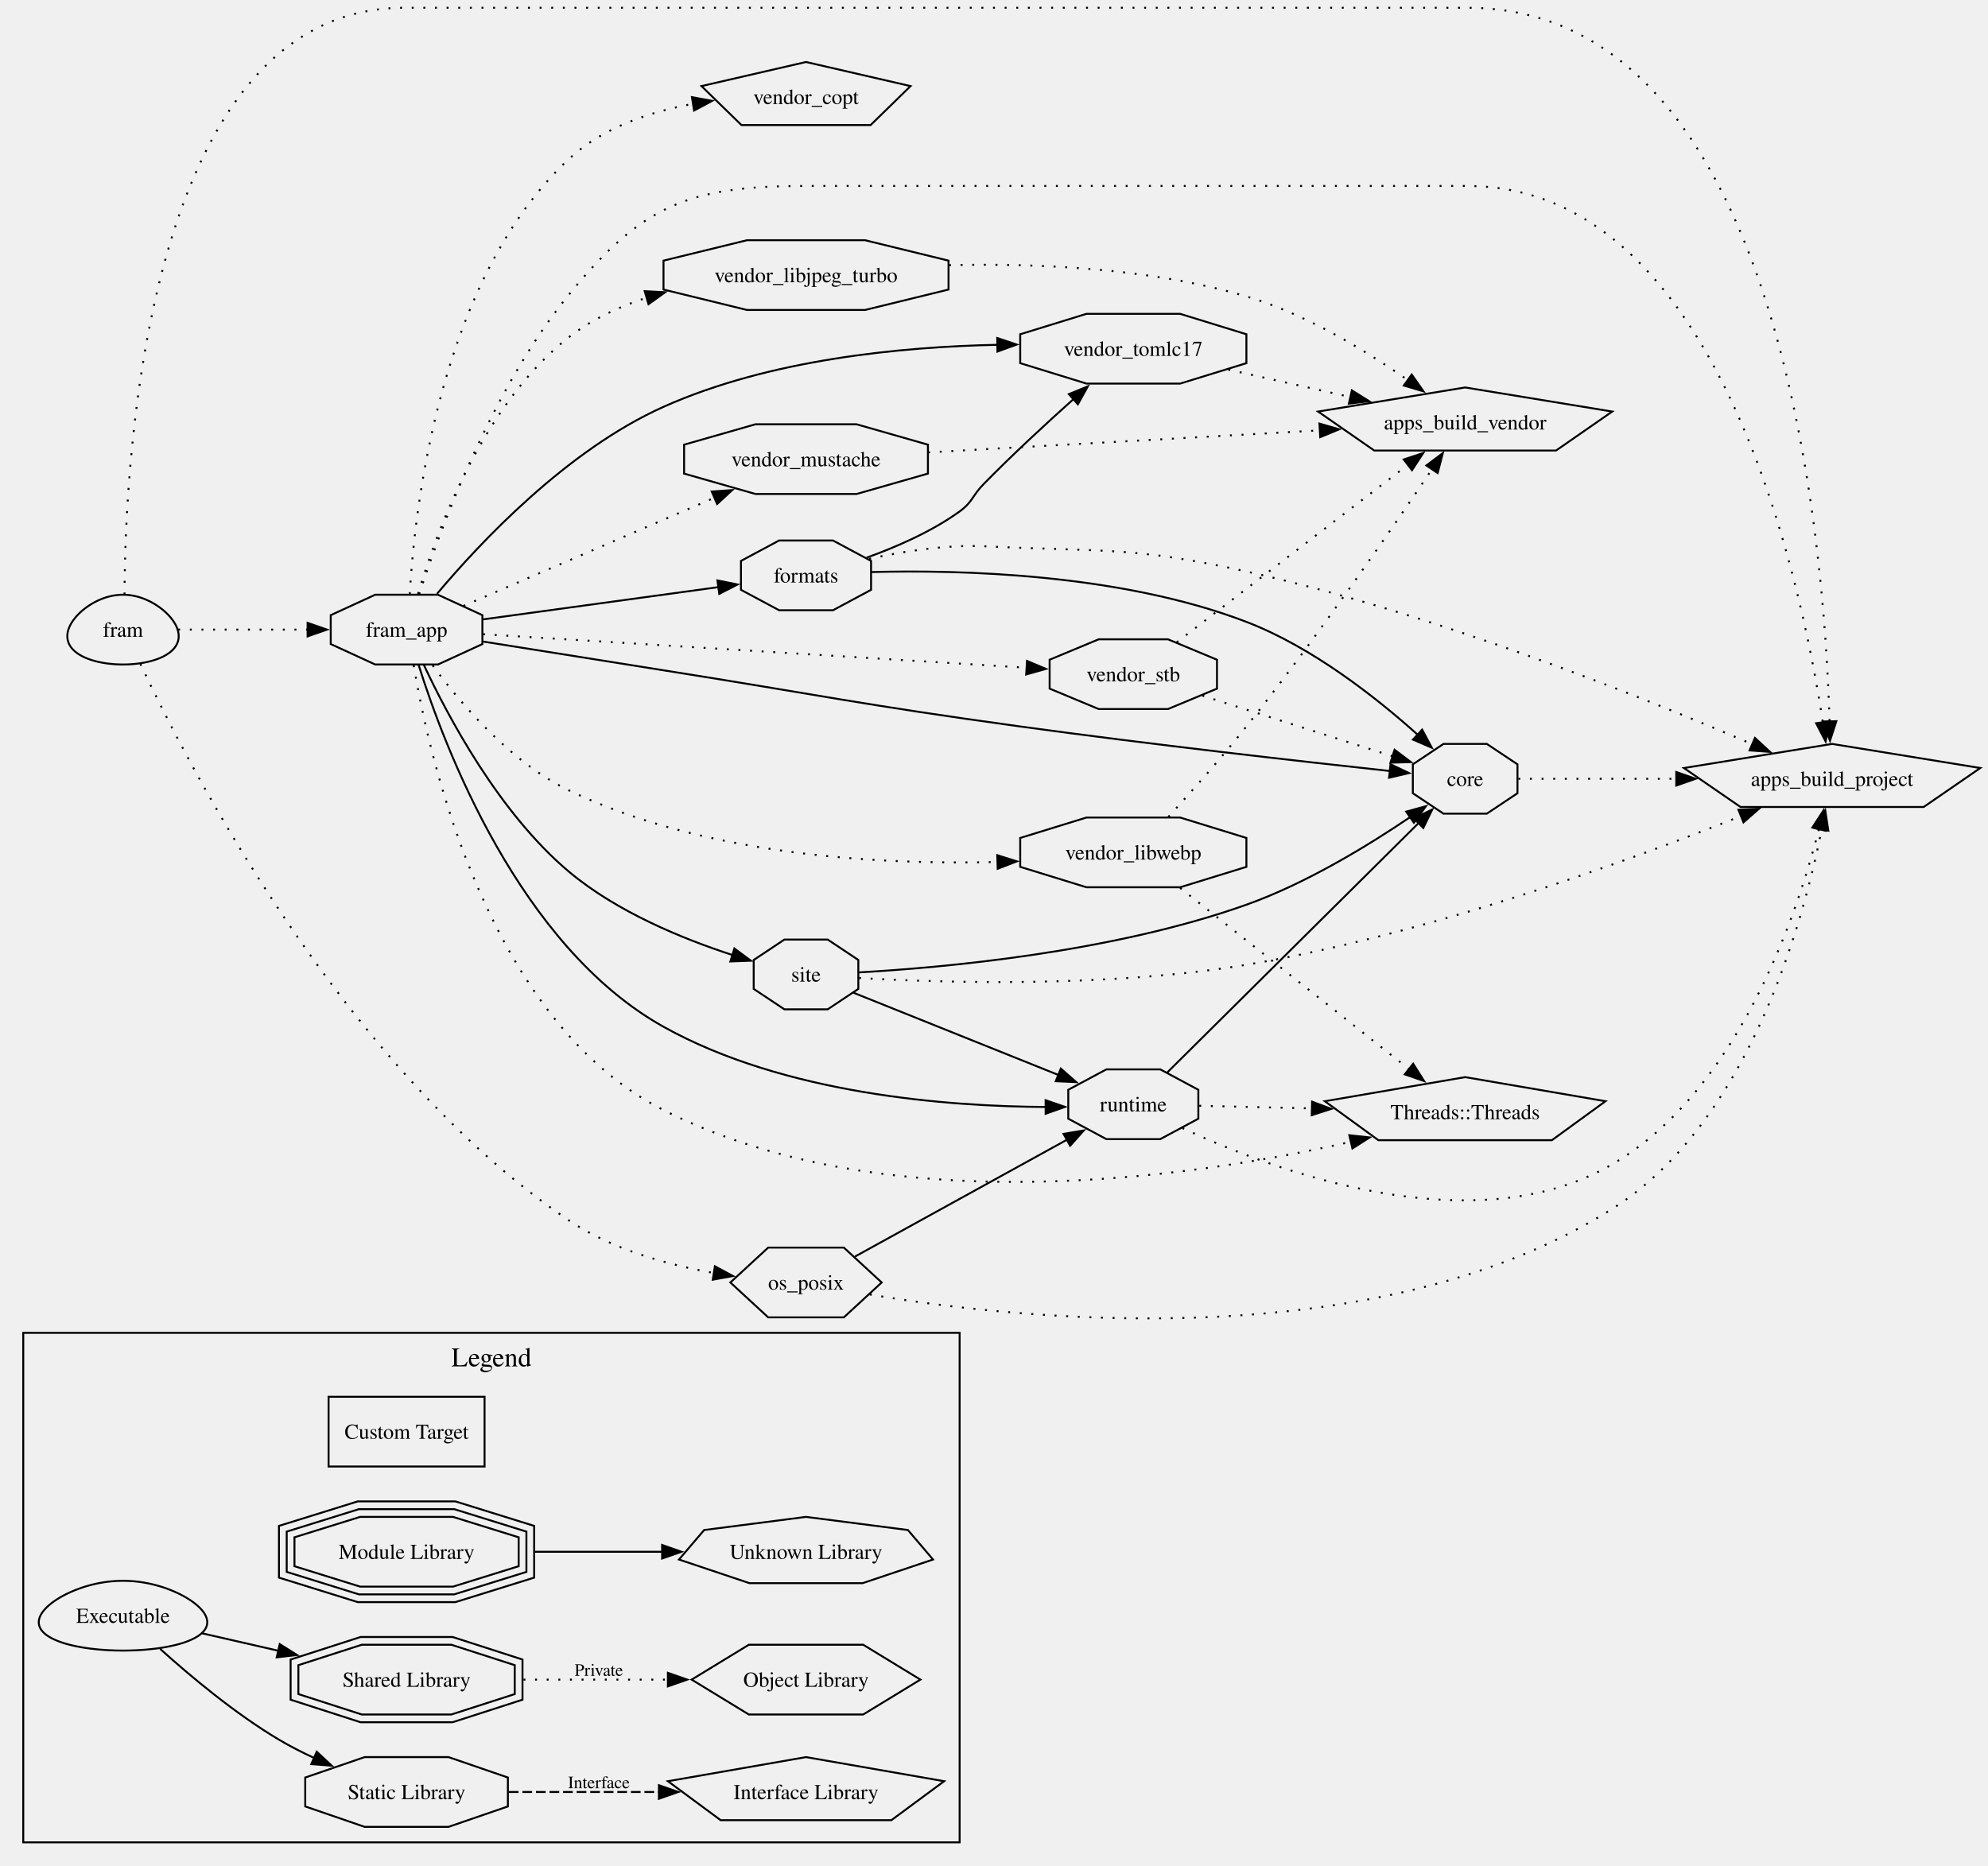
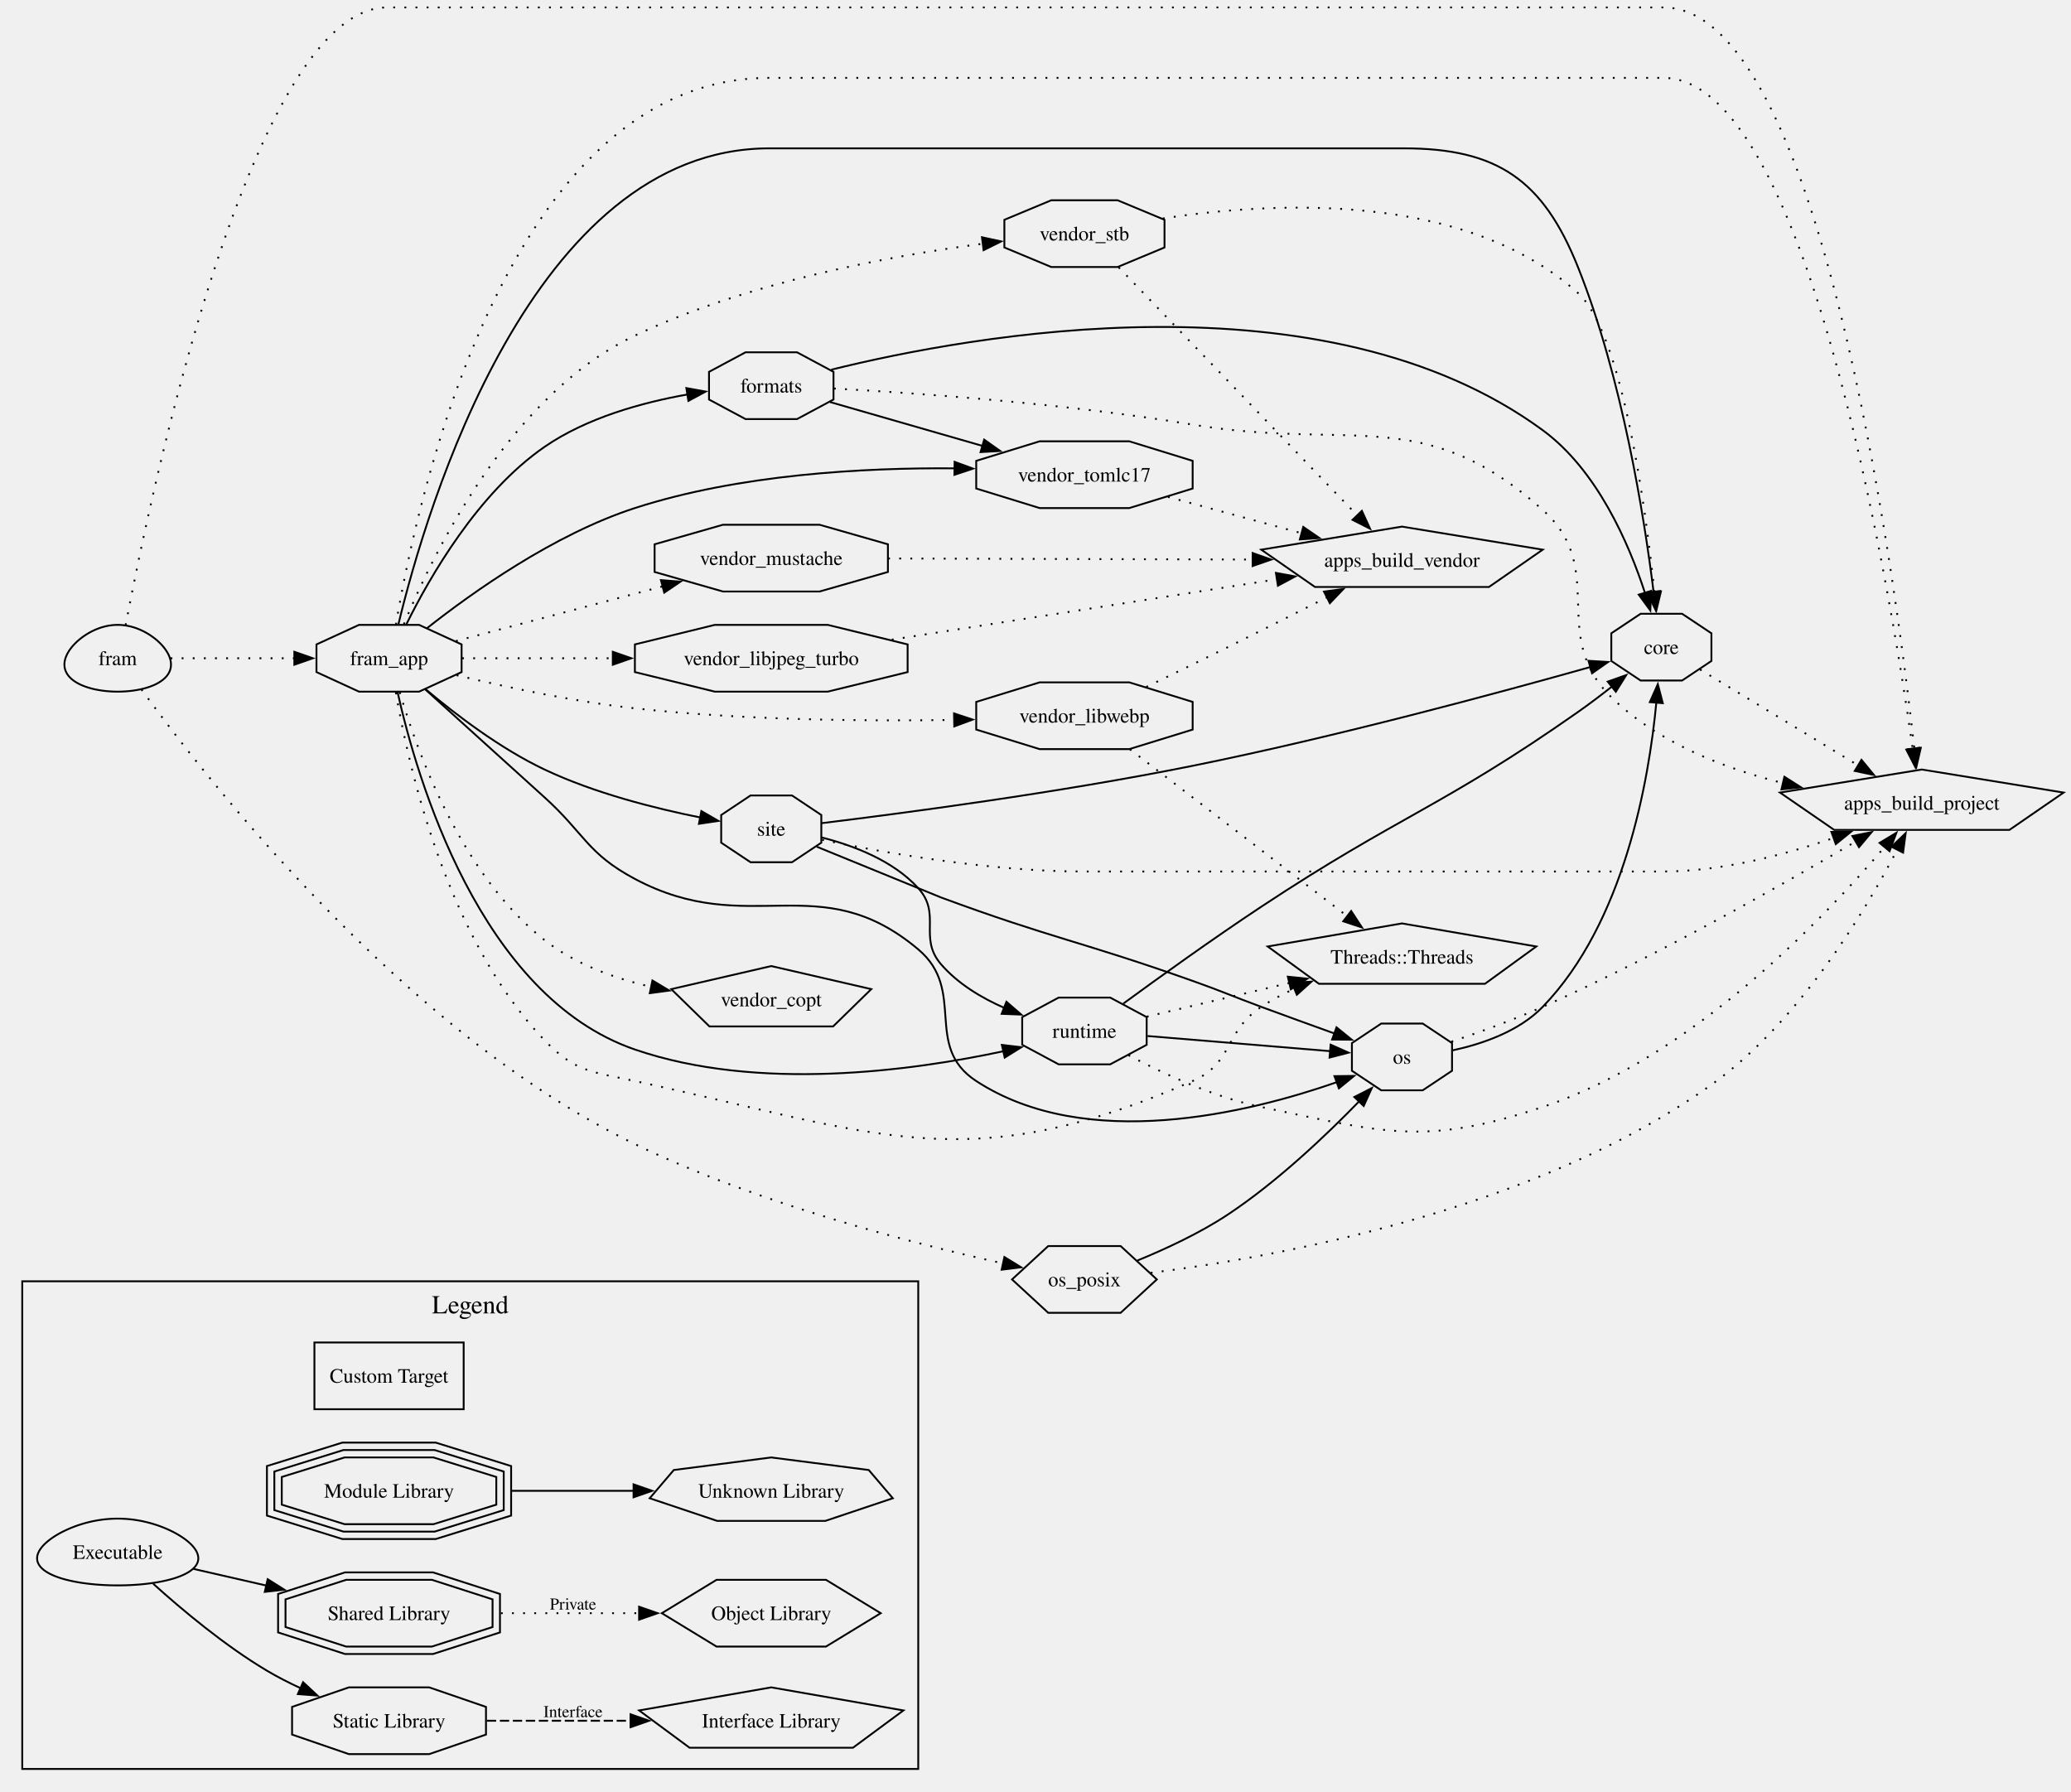
- <svg xmlns="http://www.w3.org/2000/svg" width="1026pt" height="963pt" viewBox="0.00 0.00 1026.00 963.00">
+ <svg xmlns="http://www.w3.org/2000/svg" width="1117pt" height="966pt" viewBox="0.00 0.00 1117.00 966.00">
  <style>
.graph &gt; polygon {
  fill: transparent;
}

@media (prefers-color-scheme: dark) {
  text {
    fill: white;
  }

  .cluster polygon,
  .edge path,
  .edge polyline,
  .node ellipse,
  .node path,
  .node polygon {
    stroke: white;
  }

  .edge polygon {
    fill: white;
    stroke: white;
  }
}
</style>
-   <g id="graph0" class="graph" transform="scale(1 1) rotate(0) translate(4 959)">
+   <g id="graph0" class="graph" transform="scale(1 1) rotate(0) translate(4 962)">
    <g id="clust1" class="cluster">
      <polygon fill="none" stroke="black" points="8,-8 8,-271 491.26,-271 491.26,-8 8,-8" />
      <text xml:space="preserve" text-anchor="middle" x="249.63" y="-253.7" font-family="Times,serif" font-size="14.00">Legend</text>
    </g>
    <g id="node1" class="node">
      <polygon fill="none" stroke="black" points="63.51,-107.05 66.17,-107.15 68.81,-107.3 71.41,-107.49 73.95,-107.74 76.45,-108.03 78.87,-108.36 81.21,-108.75 83.47,-109.18 85.63,-109.65 87.68,-110.16 89.63,-110.71 91.46,-111.31 93.17,-111.94 94.74,-112.61 96.19,-113.31 97.5,-114.04 98.67,-114.8 99.7,-115.59 100.59,-116.41 101.34,-117.25 101.95,-118.11 102.41,-118.99 102.73,-119.89 102.92,-120.8 102.97,-121.72 102.88,-122.65 102.67,-123.59 102.34,-124.53 101.89,-125.47 101.32,-126.41 100.64,-127.35 99.86,-128.28 98.98,-129.2 98.01,-130.11 96.95,-131.01 95.82,-131.89 94.6,-132.75 93.32,-133.59 91.98,-134.41 90.58,-135.2 89.13,-135.96 87.63,-136.69 86.09,-137.39 84.51,-138.06 82.9,-138.69 81.26,-139.29 79.59,-139.84 77.9,-140.35 76.2,-140.82 74.47,-141.25 72.74,-141.64 70.99,-141.97 69.23,-142.26 67.47,-142.51 65.7,-142.7 63.93,-142.85 62.15,-142.95 60.37,-143 58.59,-143 56.82,-142.95 55.04,-142.85 53.26,-142.7 51.5,-142.51 49.73,-142.26 47.98,-141.97 46.23,-141.64 44.49,-141.25 42.77,-140.82 41.06,-140.35 39.38,-139.84 37.71,-139.29 36.07,-138.69 34.46,-138.06 32.88,-137.39 31.34,-136.69 29.84,-135.96 28.38,-135.2 26.98,-134.41 25.64,-133.59 24.36,-132.75 23.15,-131.89 22.01,-131.01 20.96,-130.11 19.98,-129.2 19.11,-128.28 18.33,-127.35 17.65,-126.41 17.08,-125.47 16.63,-124.53 16.29,-123.59 16.08,-122.65 16,-121.72 16.05,-120.8 16.23,-119.89 16.56,-118.99 17.02,-118.11 17.63,-117.25 18.37,-116.41 19.26,-115.59 20.29,-114.8 21.47,-114.04 22.78,-113.31 24.22,-112.61 25.8,-111.94 27.51,-111.31 29.34,-110.71 31.28,-110.16 33.34,-109.65 35.5,-109.18 37.76,-108.75 40.1,-108.36 42.52,-108.03 45.01,-107.74 47.56,-107.49 50.16,-107.3 52.8,-107.15 55.46,-107.05 58.14,-107 60.83,-107 63.51,-107.05" />
      <text xml:space="preserve" text-anchor="middle" x="59.48" y="-121.3" font-family="Times,serif" font-size="11.00">Executable</text>
    </g>
    <g id="node2" class="node">
      <polygon fill="none" stroke="black" points="258.12,-26.54 258.12,-41.46 227.49,-52 184.17,-52 153.53,-41.46 153.53,-26.54 184.17,-16 227.49,-16 258.12,-26.54" />
      <text xml:space="preserve" text-anchor="middle" x="205.83" y="-30.3" font-family="Times,serif" font-size="11.00">Static Library</text>
    </g>
    <g id="edge1" class="edge">
      <path fill="none" stroke="black" d="M78.64,-107.87C94.07,-93.95 117.27,-74.49 139.97,-61 145.68,-57.61 151.89,-54.44 158.14,-51.55" />
      <polygon fill="black" stroke="black" points="159.46,-54.79 167.21,-47.57 156.65,-48.38 159.46,-54.79" />
    </g>
    <g id="node3" class="node">
      <polygon fill="none" stroke="black" points="261.66,-84.54 261.66,-99.46 228.95,-110 182.7,-110 149.99,-99.46 149.99,-84.54 182.7,-74 228.95,-74 261.66,-84.54" />
      <polygon fill="none" stroke="black" points="265.66,-81.63 265.66,-102.37 229.58,-114 182.07,-114 145.99,-102.37 145.99,-81.63 182.07,-70 229.58,-70 265.66,-81.63" />
      <text xml:space="preserve" text-anchor="middle" x="205.83" y="-88.3" font-family="Times,serif" font-size="11.00">Shared Library</text>
    </g>
    <g id="edge2" class="edge">
      <path fill="none" stroke="black" d="M100.31,-115.9C112.5,-113.11 126.24,-109.97 139.66,-106.9" />
      <polygon fill="black" stroke="black" points="140.37,-110.33 149.34,-104.69 138.81,-103.5 140.37,-110.33" />
    </g>
    <g id="node4" class="node">
      <polygon fill="none" stroke="black" points="263.68,-150.54 263.68,-165.46 229.79,-176 181.86,-176 147.97,-165.46 147.97,-150.54 181.86,-140 229.79,-140 263.68,-150.54" />
      <polygon fill="none" stroke="black" points="267.68,-147.6 267.68,-168.4 230.4,-180 181.25,-180 143.97,-168.4 143.97,-147.6 181.25,-136 230.4,-136 267.68,-147.6" />
      <polygon fill="none" stroke="black" points="271.68,-144.65 271.68,-171.35 231.01,-184 180.64,-184 139.97,-171.35 139.97,-144.65 180.64,-132 231.01,-132 271.68,-144.65" />
      <text xml:space="preserve" text-anchor="middle" x="205.83" y="-154.3" font-family="Times,serif" font-size="11.00">Module Library</text>
    </g>
    <g id="node8" class="node">
      <polygon fill="none" stroke="black" points="246.08,-238 165.58,-238 165.58,-202 246.08,-202 246.08,-238" />
      <text xml:space="preserve" text-anchor="middle" x="205.83" y="-216.3" font-family="Times,serif" font-size="11.00">Custom Target</text>
    </g>
    <g id="node5" class="node">
      <polygon fill="none" stroke="black" points="483.26,-39.56 411.98,-52 340.71,-39.56 367.93,-19.44 456.03,-19.44 483.26,-39.56" />
      <text xml:space="preserve" text-anchor="middle" x="411.98" y="-30.3" font-family="Times,serif" font-size="11.00">Interface Library</text>
    </g>
    <g id="edge4" class="edge">
      <path fill="none" stroke="black" stroke-dasharray="5,2" d="M258.61,-34C282.17,-34 310.5,-34 336.31,-34" />
      <polygon fill="black" stroke="black" points="336.07,-37.5 346.07,-34 336.07,-30.5 336.07,-37.5" />
      <text xml:space="preserve" text-anchor="middle" x="305.06" y="-35.95" font-family="Times,serif" font-size="9.00">Interface</text>
    </g>
    <g id="node6" class="node">
      <polygon fill="none" stroke="black" points="471.01,-92 441.49,-110 382.47,-110 352.96,-92 382.47,-74 441.49,-74 471.01,-92" />
      <text xml:space="preserve" text-anchor="middle" x="411.98" y="-88.3" font-family="Times,serif" font-size="11.00">Object Library</text>
    </g>
    <g id="edge5" class="edge">
      <path fill="none" stroke="black" stroke-dasharray="1,5" d="M266.15,-92C289.53,-92 316.55,-92 340.88,-92" />
      <polygon fill="black" stroke="black" points="340.7,-95.5 350.7,-92 340.7,-88.5 340.7,-95.5" />
      <text xml:space="preserve" text-anchor="middle" x="305.06" y="-93.95" font-family="Times,serif" font-size="9.00">Private</text>
    </g>
    <g id="node7" class="node">
      <polygon fill="none" stroke="black" points="477.54,-153.99 464.56,-169.22 411.98,-176 359.41,-169.22 346.42,-153.99 382.81,-141.78 441.16,-141.78 477.54,-153.99" />
      <text xml:space="preserve" text-anchor="middle" x="411.98" y="-154.3" font-family="Times,serif" font-size="11.00">Unknown Library</text>
    </g>
    <g id="edge6" class="edge">
      <path fill="none" stroke="black" d="M271.98,-158C292.95,-158 316.33,-158 337.83,-158" />
      <polygon fill="black" stroke="black" points="337.71,-161.5 347.71,-158 337.71,-154.5 337.71,-161.5" />
    </g>
    <g id="node9" class="node">
-       <polygon fill="none" stroke="black" points="1018.01,-562.56 941.53,-575 865.06,-562.56 894.27,-542.44 988.8,-542.44 1018.01,-562.56" />
-       <text xml:space="preserve" text-anchor="middle" x="941.53" y="-553.3" font-family="Times,serif" font-size="11.00">apps_build_project</text>
+       <polygon fill="none" stroke="black" points="1109.01,-534.56 1032.53,-547 956.06,-534.56 985.27,-514.44 1079.8,-514.44 1109.01,-534.56" />
+       <text xml:space="preserve" text-anchor="middle" x="1032.53" y="-525.3" font-family="Times,serif" font-size="11.00">apps_build_project</text>
    </g>
    <g id="node10" class="node">
-       <polygon fill="none" stroke="black" points="828.06,-746.56 752.16,-759 676.26,-746.56 705.25,-726.44 799.07,-726.44 828.06,-746.56" />
-       <text xml:space="preserve" text-anchor="middle" x="752.16" y="-737.3" font-family="Times,serif" font-size="11.00">apps_build_vendor</text>
+       <polygon fill="none" stroke="black" points="828.06,-665.56 752.16,-678 676.26,-665.56 705.25,-645.44 799.07,-645.44 828.06,-665.56" />
+       <text xml:space="preserve" text-anchor="middle" x="752.16" y="-656.3" font-family="Times,serif" font-size="11.00">apps_build_vendor</text>
    </g>
    <g id="node11" class="node">
-       <polygon fill="none" stroke="black" points="779.16,-549.54 779.16,-564.46 763.34,-575 740.97,-575 725.16,-564.46 725.16,-549.54 740.97,-539 763.34,-539 779.16,-549.54" />
-       <text xml:space="preserve" text-anchor="middle" x="752.16" y="-553.3" font-family="Times,serif" font-size="11.00">core</text>
+       <polygon fill="none" stroke="black" points="919.06,-605.54 919.06,-620.46 903.24,-631 880.87,-631 865.06,-620.46 865.06,-605.54 880.87,-595 903.24,-595 919.06,-605.54" />
+       <text xml:space="preserve" text-anchor="middle" x="892.06" y="-609.3" font-family="Times,serif" font-size="11.00">core</text>
    </g>
    <g id="edge8" class="edge">
-       <path fill="none" stroke="black" stroke-dasharray="1,5" d="M779.61,-557C800.89,-557 831.96,-557 861.14,-557" />
-       <polygon fill="black" stroke="black" points="861.12,-560.5 871.12,-557 861.12,-553.5 861.12,-560.5" />
+       <path fill="none" stroke="black" stroke-dasharray="1,5" d="M912.9,-600.96C935.18,-587.45 971.7,-565.29 998.35,-549.13" />
+       <polygon fill="black" stroke="black" points="999.99,-552.23 1006.73,-544.05 996.36,-546.24 999.99,-552.23" />
    </g>
    <g id="node12" class="node">
-       <polygon fill="none" stroke="black" points="445.55,-654.54 445.55,-669.46 425.89,-680 398.08,-680 378.41,-669.46 378.41,-654.54 398.08,-644 425.89,-644 445.55,-654.54" />
-       <text xml:space="preserve" text-anchor="middle" x="411.98" y="-658.3" font-family="Times,serif" font-size="11.00">formats</text>
+       <polygon fill="none" stroke="black" points="445.55,-746.54 445.55,-761.46 425.89,-772 398.08,-772 378.41,-761.46 378.41,-746.54 398.08,-736 425.89,-736 445.55,-746.54" />
+       <text xml:space="preserve" text-anchor="middle" x="411.98" y="-750.3" font-family="Times,serif" font-size="11.00">formats</text>
    </g>
    <g id="edge9" class="edge">
-       <path fill="none" stroke="black" stroke-dasharray="1,5" d="M444.57,-670.52C462.12,-674.41 484.42,-677.97 504.53,-677 564.62,-674.11 580.53,-677.05 639.26,-664 735.72,-642.56 843.72,-599.19 900.56,-574.77" />
-       <polygon fill="black" stroke="black" points="901.72,-578.08 909.5,-570.89 898.94,-571.65 901.72,-578.08" />
+       <path fill="none" stroke="black" stroke-dasharray="1,5" d="M445.78,-752.47C489.97,-750.05 570.97,-744.43 639.26,-733 724.44,-718.75 763.66,-744.55 828.06,-687 863.7,-655.14 830.89,-619.44 865.06,-586 889.95,-561.63 925.71,-547.66 957.71,-539.66" />
+       <polygon fill="black" stroke="black" points="958.42,-543.09 967.37,-537.41 956.84,-536.27 958.42,-543.09" />
    </g>
    <g id="edge10" class="edge">
-       <path fill="none" stroke="black" d="M445.68,-663.71C490.79,-664.92 573.97,-663.03 639.26,-638 673.35,-624.93 706.47,-598.76 727.72,-579.69" />
-       <polygon fill="black" stroke="black" points="729.96,-582.38 734.95,-573.03 725.22,-577.23 729.96,-582.38" />
+       <path fill="none" stroke="black" d="M444.34,-762.62C519.07,-781.14 710.18,-816.43 828.06,-730 857.36,-708.52 874.45,-669.18 883.27,-642.09" />
+       <polygon fill="black" stroke="black" points="886.54,-643.35 886.11,-632.77 879.85,-641.31 886.54,-643.35" />
    </g>
    <g id="node13" class="node">
-       <polygon fill="none" stroke="black" points="639.26,-771.54 639.26,-786.46 605.07,-797 556.72,-797 522.53,-786.46 522.53,-771.54 556.72,-761 605.07,-761 639.26,-771.54" />
-       <text xml:space="preserve" text-anchor="middle" x="580.89" y="-775.3" font-family="Times,serif" font-size="11.00">vendor_tomlc17</text>
+       <polygon fill="none" stroke="black" points="639.26,-698.54 639.26,-713.46 605.07,-724 556.72,-724 522.53,-713.46 522.53,-698.54 556.72,-688 605.07,-688 639.26,-698.54" />
+       <text xml:space="preserve" text-anchor="middle" x="580.89" y="-702.3" font-family="Times,serif" font-size="11.00">vendor_tomlc17</text>
    </g>
    <g id="edge12" class="edge">
-       <path fill="none" stroke="black" d="M443.25,-671.14C458.51,-676.62 476.79,-684.56 491.26,-695 497.97,-699.84 497.74,-703.08 503.53,-709 518.32,-724.12 535.63,-740.12 550.03,-753" />
-       <polygon fill="black" stroke="black" points="547.64,-755.56 557.44,-759.58 552.29,-750.32 547.64,-755.56" />
+       <path fill="none" stroke="black" d="M443.6,-745.2C466.59,-738.58 498.68,-729.36 525.94,-721.51" />
+       <polygon fill="black" stroke="black" points="526.81,-724.91 535.45,-718.78 524.87,-718.18 526.81,-724.91" />
    </g>
    <g id="edge11" class="edge">
-       <path fill="none" stroke="black" stroke-dasharray="1,5" d="M629.95,-768.21C649.57,-763.81 672.45,-758.67 693.01,-754.05" />
-       <polygon fill="black" stroke="black" points="693.69,-757.49 702.68,-751.88 692.16,-750.66 693.69,-757.49" />
+       <path fill="none" stroke="black" stroke-dasharray="1,5" d="M625.92,-694.03C647.98,-688.04 674.86,-680.74 698.05,-674.43" />
+       <polygon fill="black" stroke="black" points="698.91,-677.83 707.64,-671.83 697.07,-671.07 698.91,-677.83" />
    </g>
    <g id="node14" class="node">
-       <polygon fill="none" stroke="black" points="62.14,-616.05 63.9,-616.15 65.65,-616.3 67.36,-616.49 69.05,-616.74 70.7,-617.03 72.3,-617.36 73.84,-617.75 75.34,-618.18 76.76,-618.65 78.12,-619.16 79.41,-619.71 80.62,-620.31 81.75,-620.94 82.79,-621.61 83.75,-622.31 84.61,-623.04 85.39,-623.8 86.07,-624.59 86.66,-625.41 87.15,-626.25 87.55,-627.11 87.86,-627.99 88.07,-628.89 88.19,-629.8 88.23,-630.72 88.17,-631.65 88.03,-632.59 87.81,-633.53 87.51,-634.47 87.14,-635.41 86.69,-636.35 86.17,-637.28 85.59,-638.2 84.95,-639.11 84.25,-640.01 83.5,-640.89 82.7,-641.75 81.85,-642.59 80.97,-643.41 80.04,-644.2 79.08,-644.96 78.09,-645.69 77.07,-646.39 76.03,-647.06 74.96,-647.69 73.88,-648.29 72.77,-648.84 71.66,-649.35 70.53,-649.82 69.39,-650.25 68.24,-650.64 67.09,-650.97 65.93,-651.26 64.76,-651.51 63.59,-651.7 62.42,-651.85 61.25,-651.95 60.07,-652 58.9,-652 57.72,-651.95 56.55,-651.85 55.37,-651.7 54.2,-651.51 53.04,-651.26 51.88,-650.97 50.72,-650.64 49.57,-650.25 48.44,-649.82 47.31,-649.35 46.19,-648.84 45.09,-648.29 44.01,-647.69 42.94,-647.06 41.9,-646.39 40.88,-645.69 39.89,-644.96 38.93,-644.2 38,-643.41 37.11,-642.59 36.27,-641.75 35.47,-640.89 34.71,-640.01 34.02,-639.11 33.37,-638.2 32.79,-637.28 32.28,-636.35 31.83,-635.41 31.45,-634.47 31.15,-633.53 30.93,-632.59 30.79,-631.65 30.74,-630.72 30.77,-629.8 30.89,-628.89 31.11,-627.99 31.41,-627.11 31.81,-626.25 32.31,-625.41 32.9,-624.59 33.58,-623.8 34.35,-623.04 35.22,-622.31 36.17,-621.61 37.22,-620.94 38.35,-620.31 39.56,-619.71 40.84,-619.16 42.2,-618.65 43.63,-618.18 45.12,-617.75 46.67,-617.36 48.27,-617.03 49.92,-616.74 51.6,-616.49 53.32,-616.3 55.06,-616.15 56.82,-616.05 58.6,-616 60.37,-616 62.14,-616.05" />
-       <text xml:space="preserve" text-anchor="middle" x="59.48" y="-630.3" font-family="Times,serif" font-size="11.00">fram</text>
+       <polygon fill="none" stroke="black" points="62.14,-589.05 63.9,-589.15 65.65,-589.3 67.36,-589.49 69.05,-589.74 70.7,-590.03 72.3,-590.36 73.84,-590.75 75.34,-591.18 76.76,-591.65 78.12,-592.16 79.41,-592.71 80.62,-593.31 81.75,-593.94 82.79,-594.61 83.75,-595.31 84.61,-596.04 85.39,-596.8 86.07,-597.59 86.66,-598.41 87.15,-599.25 87.55,-600.11 87.86,-600.99 88.07,-601.89 88.19,-602.8 88.23,-603.72 88.17,-604.65 88.03,-605.59 87.81,-606.53 87.51,-607.47 87.14,-608.41 86.69,-609.35 86.17,-610.28 85.59,-611.2 84.95,-612.11 84.25,-613.01 83.5,-613.89 82.7,-614.75 81.85,-615.59 80.97,-616.41 80.04,-617.2 79.08,-617.96 78.09,-618.69 77.07,-619.39 76.03,-620.06 74.96,-620.69 73.88,-621.29 72.77,-621.84 71.66,-622.35 70.53,-622.82 69.39,-623.25 68.24,-623.64 67.09,-623.97 65.93,-624.26 64.76,-624.51 63.59,-624.7 62.42,-624.85 61.25,-624.95 60.07,-625 58.9,-625 57.72,-624.95 56.55,-624.85 55.37,-624.7 54.2,-624.51 53.04,-624.26 51.88,-623.97 50.72,-623.64 49.57,-623.25 48.44,-622.82 47.31,-622.35 46.19,-621.84 45.09,-621.29 44.01,-620.69 42.94,-620.06 41.9,-619.39 40.88,-618.69 39.89,-617.96 38.93,-617.2 38,-616.41 37.11,-615.59 36.27,-614.75 35.47,-613.89 34.71,-613.01 34.02,-612.11 33.37,-611.2 32.79,-610.28 32.28,-609.35 31.83,-608.41 31.45,-607.47 31.15,-606.53 30.93,-605.59 30.79,-604.65 30.74,-603.72 30.77,-602.8 30.89,-601.89 31.11,-600.99 31.41,-600.11 31.81,-599.25 32.31,-598.41 32.9,-597.59 33.58,-596.8 34.35,-596.04 35.22,-595.31 36.17,-594.61 37.22,-593.94 38.35,-593.31 39.56,-592.71 40.84,-592.16 42.2,-591.65 43.63,-591.18 45.12,-590.75 46.67,-590.36 48.27,-590.03 49.92,-589.74 51.6,-589.49 53.32,-589.3 55.06,-589.15 56.82,-589.05 58.6,-589 60.37,-589 62.14,-589.05" />
+       <text xml:space="preserve" text-anchor="middle" x="59.48" y="-603.3" font-family="Times,serif" font-size="11.00">fram</text>
    </g>
    <g id="edge13" class="edge">
-       <path fill="none" stroke="black" stroke-dasharray="1,5" d="M60.27,-652.18C60.51,-720.08 71.01,-955 204.83,-955 204.83,-955 204.83,-955 753.16,-955 916.15,-955 937.61,-678.39 940.23,-586.37" />
-       <polygon fill="black" stroke="black" points="943.73,-586.72 940.45,-576.65 936.73,-586.57 943.73,-586.72" />
+       <path fill="none" stroke="black" stroke-dasharray="1,5" d="M63.76,-624.89C77.35,-696.42 132.02,-958 204.83,-958 204.83,-958 204.83,-958 893.06,-958 977.3,-958 1017.79,-654.59 1028.53,-558.09" />
+       <polygon fill="black" stroke="black" points="1031.99,-558.71 1029.59,-548.39 1025.03,-557.96 1031.99,-558.71" />
    </g>
    <g id="node15" class="node">
-       <polygon fill="none" stroke="black" points="244.96,-626.54 244.96,-641.46 222.04,-652 189.62,-652 166.69,-641.46 166.69,-626.54 189.62,-616 222.04,-616 244.96,-626.54" />
-       <text xml:space="preserve" text-anchor="middle" x="205.83" y="-630.3" font-family="Times,serif" font-size="11.00">fram_app</text>
+       <polygon fill="none" stroke="black" points="244.96,-599.54 244.96,-614.46 222.04,-625 189.62,-625 166.69,-614.46 166.69,-599.54 189.62,-589 222.04,-589 244.96,-599.54" />
+       <text xml:space="preserve" text-anchor="middle" x="205.83" y="-603.3" font-family="Times,serif" font-size="11.00">fram_app</text>
+     </g>
+     <g id="edge43" class="edge">
+       <path fill="none" stroke="black" stroke-dasharray="1,5" d="M87.97,-607C106.85,-607 132.45,-607 154.88,-607" />
+       <polygon fill="black" stroke="black" points="154.75,-610.5 164.75,-607 154.75,-603.5 154.75,-610.5" />
+     </g>
+     <g id="node25" class="node">
+       <polygon fill="none" stroke="black" points="619.94,-272 600.42,-290 561.37,-290 541.84,-272 561.37,-254 600.42,-254 619.94,-272" />
+       <text xml:space="preserve" text-anchor="middle" x="580.89" y="-268.3" font-family="Times,serif" font-size="11.00">os_posix</text>
+     </g>
+     <g id="edge46" class="edge">
+       <path fill="none" stroke="black" stroke-dasharray="1,5" d="M72.29,-590.2C106.87,-542.48 213.42,-405.59 338.43,-345 404.47,-312.99 487.51,-291.61 537,-280.66" />
+       <polygon fill="black" stroke="black" points="537.72,-284.08 546.75,-278.54 536.24,-277.24 537.72,-284.08" />
+     </g>
+     <g id="edge15" class="edge">
+       <path fill="none" stroke="black" stroke-dasharray="1,5" d="M209.56,-625.18C220.73,-691.98 269.22,-920 410.98,-920 410.98,-920 410.98,-920 893.06,-920 969.82,-920 1014.77,-648.81 1027.65,-558.13" />
+       <polygon fill="black" stroke="black" points="1031.11,-558.7 1029.02,-548.32 1024.17,-557.74 1031.11,-558.7" />
+     </g>
+     <g id="edge16" class="edge">
+       <path fill="none" stroke="black" d="M210.92,-625.47C225.77,-687.13 282.84,-882 410.98,-882 410.98,-882 410.98,-882 753.16,-882 803.66,-882 828.29,-864.89 847.06,-818 870.95,-758.3 882.82,-683.38 887.88,-642.67" />
+       <polygon fill="black" stroke="black" points="891.33,-643.27 889.03,-632.93 884.38,-642.45 891.33,-643.27" />
+     </g>
+     <g id="edge17" class="edge">
+       <path fill="none" stroke="black" d="M215.23,-625.41C227.78,-650.81 253.84,-696.27 289.68,-721 312.48,-736.73 342.48,-744.97 366.94,-749.29" />
+       <polygon fill="black" stroke="black" points="366.18,-752.71 376.6,-750.82 367.28,-745.8 366.18,-752.71" />
+     </g>
+     <g id="edge42" class="edge">
+       <path fill="none" stroke="black" d="M226.28,-623.19C250.73,-642.48 294.79,-673.87 338.43,-688 394.53,-706.16 461.63,-709.82 510.85,-709.42" />
+       <polygon fill="black" stroke="black" points="510.87,-712.92 520.81,-709.28 510.76,-705.92 510.87,-712.92" />
+     </g>
+     <g id="node16" class="node">
+       <polygon fill="none" stroke="black" points="824.59,-451.56 752.16,-464 679.73,-451.56 707.39,-431.44 796.92,-431.44 824.59,-451.56" />
+       <text xml:space="preserve" text-anchor="middle" x="752.16" y="-442.3" font-family="Times,serif" font-size="11.00">Threads::Threads</text>
+     </g>
+     <g id="edge14" class="edge">
+       <path fill="none" stroke="black" stroke-dasharray="1,5" d="M209.52,-588.55C216.17,-549.19 236.85,-456.08 289.68,-401 306.14,-383.85 315.2,-384 338.43,-379 469.14,-350.87 516.76,-325.44 639.26,-379 661.45,-388.7 656.07,-405.62 676.26,-419 681.8,-422.67 687.89,-425.91 694.14,-428.76" />
+       <polygon fill="black" stroke="black" points="692.77,-431.98 703.34,-432.6 695.46,-425.52 692.77,-431.98" />
+     </g>
+     <g id="node17" class="node">
+       <polygon fill="none" stroke="black" points="779.16,-384.54 779.16,-399.46 763.34,-410 740.97,-410 725.16,-399.46 725.16,-384.54 740.97,-374 763.34,-374 779.16,-384.54" />
+       <text xml:space="preserve" text-anchor="middle" x="752.16" y="-388.3" font-family="Times,serif" font-size="11.00">os</text>
+     </g>
+     <g id="edge20" class="edge">
+       <path fill="none" stroke="black" d="M225.25,-590.31C242.03,-575.11 267.52,-552.04 289.68,-532 311.34,-512.43 312.67,-501.71 338.43,-488 400.22,-455.12 437.72,-495.08 491.26,-450 517.63,-427.79 493.65,-397.84 522.53,-379 581.87,-340.29 669.39,-361.78 717.1,-378.41" />
+       <polygon fill="black" stroke="black" points="715.75,-381.64 726.35,-381.76 718.14,-375.06 715.75,-381.64" />
+     </g>
+     <g id="node18" class="node">
+       <polygon fill="none" stroke="black" points="614.46,-398.54 614.46,-413.46 594.8,-424 566.99,-424 547.33,-413.46 547.33,-398.54 566.99,-388 594.8,-388 614.46,-398.54" />
+       <text xml:space="preserve" text-anchor="middle" x="580.89" y="-402.3" font-family="Times,serif" font-size="11.00">runtime</text>
+     </g>
+     <g id="edge25" class="edge">
+       <path fill="none" stroke="black" d="M210.45,-588.64C220.69,-542.77 254.73,-424.77 338.43,-396 404.92,-373.15 487.82,-384.5 537.16,-395.06" />
+       <polygon fill="black" stroke="black" points="536.36,-398.47 546.88,-397.24 537.89,-391.64 536.36,-398.47" />
+     </g>
+     <g id="node19" class="node">
+       <polygon fill="none" stroke="black" points="438.98,-507.54 438.98,-522.46 423.17,-533 400.8,-533 384.98,-522.46 384.98,-507.54 400.8,-497 423.17,-497 438.98,-507.54" />
+       <text xml:space="preserve" text-anchor="middle" x="411.98" y="-511.3" font-family="Times,serif" font-size="11.00">site</text>
+     </g>
+     <g id="edge30" class="edge">
+       <path fill="none" stroke="black" d="M225.62,-590.25C241.62,-576.79 265.77,-558.33 289.68,-547 316.53,-534.28 349.2,-526.03 373.87,-521.1" />
+       <polygon fill="black" stroke="black" points="374.28,-524.59 383.45,-519.28 372.97,-517.71 374.28,-524.59" />
+     </g>
+     <g id="node20" class="node">
+       <polygon fill="none" stroke="black" points="465.92,-428.56 411.98,-441 358.04,-428.56 378.65,-408.44 445.32,-408.44 465.92,-428.56" />
+       <text xml:space="preserve" text-anchor="middle" x="411.98" y="-419.3" font-family="Times,serif" font-size="11.00">vendor_copt</text>
+     </g>
+     <g id="edge31" class="edge">
+       <path fill="none" stroke="black" stroke-dasharray="1,5" d="M211.62,-588.67C220.99,-556.54 244.86,-490.14 289.68,-455 306.1,-442.14 327.2,-434.42 347.19,-429.8" />
+       <polygon fill="black" stroke="black" points="347.89,-433.23 356.98,-427.78 346.48,-426.37 347.89,-433.23" />
+     </g>
+     <g id="node21" class="node">
+       <polygon fill="none" stroke="black" points="485.53,-599.54 485.53,-614.46 442.45,-625 381.52,-625 338.43,-614.46 338.43,-599.54 381.52,-589 442.45,-589 485.53,-599.54" />
+       <text xml:space="preserve" text-anchor="middle" x="411.98" y="-603.3" font-family="Times,serif" font-size="11.00">vendor_libjpeg_turbo</text>
+     </g>
+     <g id="edge33" class="edge">
+       <path fill="none" stroke="black" stroke-dasharray="1,5" d="M245.23,-607C268.27,-607 298.53,-607 326.87,-607" />
+       <polygon fill="black" stroke="black" points="326.52,-610.5 336.52,-607 326.52,-603.5 326.52,-610.5" />
+     </g>
+     <g id="node22" class="node">
+       <polygon fill="none" stroke="black" points="639.26,-568.54 639.26,-583.46 605.07,-594 556.72,-594 522.53,-583.46 522.53,-568.54 556.72,-558 605.07,-558 639.26,-568.54" />
+       <text xml:space="preserve" text-anchor="middle" x="580.89" y="-572.3" font-family="Times,serif" font-size="11.00">vendor_libwebp</text>
+     </g>
+     <g id="edge36" class="edge">
+       <path fill="none" stroke="black" stroke-dasharray="1,5" d="M242.29,-597.86C268.62,-591.53 305.51,-583.62 338.43,-580 396.31,-573.64 462.44,-573 510.85,-573.75" />
+       <polygon fill="black" stroke="black" points="510.56,-577.25 520.62,-573.93 510.69,-570.25 510.56,-577.25" />
+     </g>
+     <g id="node23" class="node">
+       <polygon fill="none" stroke="black" points="474.9,-653.54 474.9,-668.46 438.04,-679 385.92,-679 349.06,-668.46 349.06,-653.54 385.92,-643 438.04,-643 474.9,-653.54" />
+       <text xml:space="preserve" text-anchor="middle" x="411.98" y="-657.3" font-family="Times,serif" font-size="11.00">vendor_mustache</text>
    </g>
    <g id="edge38" class="edge">
-       <path fill="none" stroke="black" stroke-dasharray="1,5" d="M87.97,-634C106.85,-634 132.45,-634 154.88,-634" />
-       <polygon fill="black" stroke="black" points="154.75,-637.5 164.75,-634 154.75,-630.5 154.75,-637.5" />
+       <path fill="none" stroke="black" stroke-dasharray="1,5" d="M241.92,-616.28C272.61,-624.4 317.75,-636.34 353.67,-645.84" />
+       <polygon fill="black" stroke="black" points="352.47,-649.14 363.03,-648.32 354.26,-642.38 352.47,-649.14" />
    </g>
    <g id="node24" class="node">
-       <polygon fill="none" stroke="black" points="451.03,-297 431.51,-315 392.46,-315 372.93,-297 392.46,-279 431.51,-279 451.03,-297" />
-       <text xml:space="preserve" text-anchor="middle" x="411.98" y="-293.3" font-family="Times,serif" font-size="11.00">os_posix</text>
+       <polygon fill="none" stroke="black" points="624.08,-828.54 624.08,-843.46 598.78,-854 563.01,-854 537.71,-843.46 537.71,-828.54 563.01,-818 598.78,-818 624.08,-828.54" />
+       <text xml:space="preserve" text-anchor="middle" x="580.89" y="-832.3" font-family="Times,serif" font-size="11.00">vendor_stb</text>
    </g>
    <g id="edge41" class="edge">
-       <path fill="none" stroke="black" stroke-dasharray="1,5" d="M68.49,-616.27C93.21,-563.62 173.72,-407 289.68,-329 311.81,-314.11 340.53,-306.15 364.46,-301.89" />
-       <polygon fill="black" stroke="black" points="364.96,-305.35 374.29,-300.32 363.86,-298.44 364.96,-305.35" />
-     </g>
-     <g id="edge15" class="edge">
-       <path fill="none" stroke="black" stroke-dasharray="1,5" d="M212.36,-652.26C223.15,-685.67 249.49,-757.71 289.68,-807 327.21,-853.02 351.6,-863 410.98,-863 410.98,-863 410.98,-863 753.16,-863 882.36,-863 925.2,-662.15 936.81,-585.89" />
-       <polygon fill="black" stroke="black" points="940.23,-586.67 938.2,-576.27 933.3,-585.67 940.23,-586.67" />
-     </g>
-     <g id="edge16" class="edge">
-       <path fill="none" stroke="black" d="M245.41,-627.82C271.64,-623.63 307.13,-617.96 338.43,-613 420.24,-600.03 440.48,-595.3 522.53,-584 589.59,-574.76 667.99,-565.93 713.37,-561.01" />
-       <polygon fill="black" stroke="black" points="713.64,-564.5 723.21,-559.95 712.89,-557.54 713.64,-564.5" />
-     </g>
-     <g id="edge17" class="edge">
-       <path fill="none" stroke="black" d="M245.23,-639.27C279.83,-644.01 330.69,-650.99 366.93,-655.96" />
-       <polygon fill="black" stroke="black" points="366.26,-659.4 376.65,-657.29 367.21,-652.46 366.26,-659.4" />
+       <path fill="none" stroke="black" stroke-dasharray="1,5" d="M213.83,-625.37C229.43,-663.22 271.02,-749.01 338.43,-781 399.16,-809.81 475.75,-823.94 526.2,-830.58" />
+       <polygon fill="black" stroke="black" points="525.63,-834.04 535.99,-831.81 526.5,-827.09 525.63,-834.04" />
+     </g>
+     <g id="edge18" class="edge">
+       <path fill="none" stroke="black" stroke-dasharray="1,5" d="M778.83,-400.22C793.46,-405.15 812.02,-411.86 828.06,-419 889.3,-446.29 957.21,-484.77 997.04,-508.24" />
+       <polygon fill="black" stroke="black" points="995.09,-511.15 1005.48,-513.24 998.66,-505.13 995.09,-511.15" />
+     </g>
+     <g id="edge19" class="edge">
+       <path fill="none" stroke="black" d="M779.56,-395.56C795.55,-399.02 815.27,-405.79 828.06,-419 872.12,-464.49 885.36,-541.11 889.35,-583.15" />
+       <polygon fill="black" stroke="black" points="885.85,-583.34 890.15,-593.02 892.83,-582.77 885.85,-583.34" />
+     </g>
+     <g id="edge22" class="edge">
+       <path fill="none" stroke="black" stroke-dasharray="1,5" d="M604.67,-392.94C623.25,-383.07 650.55,-370.34 676.26,-365 742.31,-351.27 764.03,-343.72 828.06,-365 908.57,-391.76 980.04,-466.94 1012.71,-505.52" />
+       <polygon fill="black" stroke="black" points="1009.75,-507.43 1018.83,-512.88 1015.13,-502.96 1009.75,-507.43" />
+     </g>
+     <g id="edge23" class="edge">
+       <path fill="none" stroke="black" d="M601.87,-420.77C620.79,-434.61 650.12,-455.71 676.26,-473 750.58,-522.15 774.1,-526.84 847.06,-578 853.14,-582.27 859.5,-587.09 865.43,-591.76" />
+       <polygon fill="black" stroke="black" points="863.12,-594.4 873.11,-597.93 867.5,-588.94 863.12,-594.4" />
+     </g>
+     <g id="edge21" class="edge">
+       <path fill="none" stroke="black" stroke-dasharray="1,5" d="M614.53,-413.71C636.39,-418.88 665.79,-425.83 691.73,-431.96" />
+       <polygon fill="black" stroke="black" points="690.59,-435.28 701.12,-434.18 692.2,-428.47 690.59,-435.28" />
+     </g>
+     <g id="edge24" class="edge">
+       <path fill="none" stroke="black" d="M614.93,-403.27C643.3,-400.92 684.17,-397.54 713.74,-395.09" />
+       <polygon fill="black" stroke="black" points="713.68,-398.61 723.35,-394.3 713.1,-391.64 713.68,-398.61" />
+     </g>
+     <g id="edge26" class="edge">
+       <path fill="none" stroke="black" stroke-dasharray="1,5" d="M439.42,-509.08C472.2,-502.26 529.87,-492 579.89,-492 579.89,-492 579.89,-492 893.06,-492 924.55,-492 958.75,-501.04 985.28,-510.19" />
+       <polygon fill="black" stroke="black" points="983.77,-513.36 994.36,-513.44 986.13,-506.77 983.77,-513.36" />
+     </g>
+     <g id="edge27" class="edge">
+       <path fill="none" stroke="black" d="M439.26,-518.08C481.6,-523.25 567.41,-534.51 639.26,-549 716.21,-564.52 804.92,-588.52 853.82,-602.29" />
+       <polygon fill="black" stroke="black" points="852.76,-605.63 863.34,-604.99 854.67,-598.9 852.76,-605.63" />
+     </g>
+     <g id="edge28" class="edge">
+       <path fill="none" stroke="black" d="M436.49,-505.38C463.03,-494.53 502.68,-478.31 503.53,-478 563.14,-455.97 579.36,-454.25 639.26,-433 655.83,-427.12 659.77,-425.09 676.26,-419 689.2,-414.22 703.43,-409.07 715.98,-404.55" />
+       <polygon fill="black" stroke="black" points="716.84,-407.96 725.07,-401.29 714.48,-401.37 716.84,-407.96" />
+     </g>
+     <g id="edge29" class="edge">
+       <path fill="none" stroke="black" d="M439.24,-510.34C456.28,-506.01 477.74,-497.9 491.26,-483 504.04,-468.91 491.12,-456.42 503.53,-442 512.57,-431.5 525.34,-423.84 537.86,-418.36" />
+       <polygon fill="black" stroke="black" points="538.82,-421.75 546.83,-414.82 536.24,-415.24 538.82,-421.75" />
+     </g>
+     <g id="edge32" class="edge">
+       <path fill="none" stroke="black" stroke-dasharray="1,5" d="M476.99,-617.03C536.44,-626.35 624.61,-640.17 684.81,-649.6" />
+       <polygon fill="black" stroke="black" points="684.17,-653.04 694.59,-651.13 685.25,-646.13 684.17,-653.04" />
+     </g>
+     <g id="edge35" class="edge">
+       <path fill="none" stroke="black" stroke-dasharray="1,5" d="M614.28,-591.54C627.89,-598.11 643.87,-605.87 658.26,-613 675.97,-621.77 695.49,-631.62 712.05,-640.03" />
+       <polygon fill="black" stroke="black" points="710.09,-642.95 720.59,-644.37 713.26,-636.71 710.09,-642.95" />
+     </g>
+     <g id="edge34" class="edge">
+       <path fill="none" stroke="black" stroke-dasharray="1,5" d="M605.43,-557.92C636.1,-534.37 689.7,-493.2 722.65,-467.9" />
+       <polygon fill="black" stroke="black" points="724.76,-470.69 730.56,-461.82 720.49,-465.14 724.76,-470.69" />
    </g>
    <g id="edge37" class="edge">
-       <path fill="none" stroke="black" d="M221.56,-652.49C243.77,-678.9 288.58,-726.69 338.43,-749 392.98,-773.42 460.99,-780.01 510.91,-781.02" />
-       <polygon fill="black" stroke="black" points="510.68,-784.52 520.72,-781.14 510.77,-777.52 510.68,-784.52" />
-     </g>
-     <g id="node16" class="node">
-       <polygon fill="none" stroke="black" points="824.59,-390.56 752.16,-403 679.73,-390.56 707.39,-370.44 796.92,-370.44 824.59,-390.56" />
-       <text xml:space="preserve" text-anchor="middle" x="752.16" y="-381.3" font-family="Times,serif" font-size="11.00">Threads::Threads</text>
-     </g>
-     <g id="edge14" class="edge">
-       <path fill="none" stroke="black" stroke-dasharray="1,5" d="M209.49,-615.59C217.78,-566.25 248.21,-431.7 338.43,-386 453.18,-327.89 609.92,-350.78 693.36,-369.65" />
-       <polygon fill="black" stroke="black" points="692.38,-373.01 702.91,-371.87 693.97,-366.19 692.38,-373.01" />
-     </g>
-     <g id="node17" class="node">
-       <polygon fill="none" stroke="black" points="614.46,-381.54 614.46,-396.46 594.8,-407 566.99,-407 547.33,-396.46 547.33,-381.54 566.99,-371 594.8,-371 614.46,-381.54" />
-       <text xml:space="preserve" text-anchor="middle" x="580.89" y="-385.3" font-family="Times,serif" font-size="11.00">runtime</text>
-     </g>
-     <g id="edge21" class="edge">
-       <path fill="none" stroke="black" d="M212.06,-615.73C225.22,-573.7 264.03,-470.55 338.43,-429 400.73,-394.21 485.19,-387.85 535.94,-387.59" />
-       <polygon fill="black" stroke="black" points="535.63,-391.09 545.64,-387.63 535.65,-384.09 535.63,-391.09" />
-     </g>
-     <g id="node18" class="node">
-       <polygon fill="none" stroke="black" points="438.98,-448.54 438.98,-463.46 423.17,-474 400.8,-474 384.98,-463.46 384.98,-448.54 400.8,-438 423.17,-438 438.98,-448.54" />
-       <text xml:space="preserve" text-anchor="middle" x="411.98" y="-452.3" font-family="Times,serif" font-size="11.00">site</text>
-     </g>
-     <g id="edge25" class="edge">
-       <path fill="none" stroke="black" d="M214.7,-615.9C227.12,-589.25 253.6,-539.31 289.68,-509 314.36,-488.27 348.41,-474.35 374.15,-465.99" />
-       <polygon fill="black" stroke="black" points="375.01,-469.39 383.53,-463.09 372.94,-462.7 375.01,-469.39" />
-     </g>
-     <g id="node19" class="node">
-       <polygon fill="none" stroke="black" points="465.92,-914.56 411.98,-927 358.04,-914.56 378.65,-894.44 445.32,-894.44 465.92,-914.56" />
-       <text xml:space="preserve" text-anchor="middle" x="411.98" y="-905.3" font-family="Times,serif" font-size="11.00">vendor_copt</text>
-     </g>
-     <g id="edge26" class="edge">
-       <path fill="none" stroke="black" stroke-dasharray="1,5" d="M207.46,-652.33C210.04,-697.51 223.16,-815.02 289.68,-877 307,-893.13 331.46,-901.33 353.89,-905.43" />
-       <polygon fill="black" stroke="black" points="353.12,-908.85 363.54,-906.94 354.2,-901.94 353.12,-908.85" />
-     </g>
-     <g id="node20" class="node">
-       <polygon fill="none" stroke="black" points="485.53,-809.54 485.53,-824.46 442.45,-835 381.52,-835 338.43,-824.46 338.43,-809.54 381.52,-799 442.45,-799 485.53,-809.54" />
-       <text xml:space="preserve" text-anchor="middle" x="411.98" y="-813.3" font-family="Times,serif" font-size="11.00">vendor_libjpeg_turbo</text>
-     </g>
-     <g id="edge28" class="edge">
-       <path fill="none" stroke="black" stroke-dasharray="1,5" d="M211.73,-652.46C221.21,-684.48 245.16,-750.2 289.68,-785 301.38,-794.14 315.44,-800.68 329.78,-805.36" />
-       <polygon fill="black" stroke="black" points="328.73,-808.7 339.31,-808.16 330.7,-801.98 328.73,-808.7" />
-     </g>
-     <g id="node21" class="node">
-       <polygon fill="none" stroke="black" points="639.26,-511.54 639.26,-526.46 605.07,-537 556.72,-537 522.53,-526.46 522.53,-511.54 556.72,-501 605.07,-501 639.26,-511.54" />
-       <text xml:space="preserve" text-anchor="middle" x="580.89" y="-515.3" font-family="Times,serif" font-size="11.00">vendor_libwebp</text>
-     </g>
-     <g id="edge31" class="edge">
-       <path fill="none" stroke="black" stroke-dasharray="1,5" d="M219.31,-615.51C233.74,-595.83 259.4,-565.55 289.68,-551 359.64,-517.38 449.75,-512.53 510.86,-514.06" />
-       <polygon fill="black" stroke="black" points="510.68,-517.56 520.79,-514.38 510.91,-510.56 510.68,-517.56" />
-     </g>
-     <g id="node22" class="node">
-       <polygon fill="none" stroke="black" points="474.9,-714.54 474.9,-729.46 438.04,-740 385.92,-740 349.06,-729.46 349.06,-714.54 385.92,-704 438.04,-704 474.9,-714.54" />
-       <text xml:space="preserve" text-anchor="middle" x="411.98" y="-718.3" font-family="Times,serif" font-size="11.00">vendor_mustache</text>
-     </g>
-     <g id="edge33" class="edge">
-       <path fill="none" stroke="black" stroke-dasharray="1,5" d="M235.21,-646.24C268.73,-660.68 324.96,-684.92 364.78,-702.08" />
-       <polygon fill="black" stroke="black" points="363.33,-705.27 373.9,-706.02 366.1,-698.84 363.33,-705.27" />
-     </g>
-     <g id="node23" class="node">
-       <polygon fill="none" stroke="black" points="624.08,-603.54 624.08,-618.46 598.78,-629 563.01,-629 537.71,-618.46 537.71,-603.54 563.01,-593 598.78,-593 624.08,-603.54" />
-       <text xml:space="preserve" text-anchor="middle" x="580.89" y="-607.3" font-family="Times,serif" font-size="11.00">vendor_stb</text>
-     </g>
-     <g id="edge36" class="edge">
-       <path fill="none" stroke="black" stroke-dasharray="1,5" d="M245.35,-631.63C312.19,-627.5 449.82,-619.02 526.07,-614.32" />
-       <polygon fill="black" stroke="black" points="526.04,-617.83 535.8,-613.72 525.61,-610.84 526.04,-617.83" />
-     </g>
-     <g id="edge19" class="edge">
-       <path fill="none" stroke="black" stroke-dasharray="1,5" d="M606.24,-376.68C652.8,-355 756.25,-316.1 828.06,-358 892.89,-395.83 923.32,-486.4 934.79,-531.12" />
-       <polygon fill="black" stroke="black" points="931.36,-531.83 937.13,-540.72 938.17,-530.17 931.36,-531.83" />
-     </g>
-     <g id="edge20" class="edge">
-       <path fill="none" stroke="black" d="M598.43,-405.41C628.8,-435.56 693.51,-499.78 728.15,-534.16" />
-       <polygon fill="black" stroke="black" points="725.63,-536.59 735.19,-541.15 730.56,-531.62 725.63,-536.59" />
-     </g>
-     <g id="edge18" class="edge">
-       <path fill="none" stroke="black" stroke-dasharray="1,5" d="M614.93,-388.22C631.65,-387.82 652.72,-387.33 673.26,-386.84" />
-       <polygon fill="black" stroke="black" points="673.15,-390.34 683.07,-386.61 672.99,-383.35 673.15,-390.34" />
-     </g>
-     <g id="edge22" class="edge">
-       <path fill="none" stroke="black" stroke-dasharray="1,5" d="M439.34,-454.16C481.78,-451.74 567.75,-449.07 639.26,-461 732.35,-476.53 836.28,-514.5 894.51,-537.76" />
-       <polygon fill="black" stroke="black" points="893.2,-541 903.78,-541.5 895.81,-534.51 893.2,-541" />
-     </g>
-     <g id="edge23" class="edge">
-       <path fill="none" stroke="black" d="M439.2,-457.06C482.16,-459.47 569.74,-467.25 639.26,-492 670.1,-502.98 702.07,-522.51 723.91,-537.31" />
-       <polygon fill="black" stroke="black" points="721.73,-540.05 731.94,-542.86 725.71,-534.3 721.73,-540.05" />
-     </g>
-     <g id="edge24" class="edge">
-       <path fill="none" stroke="black" d="M436.54,-446.54C464.07,-435.49 509.98,-417.06 542.42,-404.04" />
-       <polygon fill="black" stroke="black" points="543.48,-407.39 551.45,-400.42 540.87,-400.89 543.48,-407.39" />
-     </g>
-     <g id="edge27" class="edge">
-       <path fill="none" stroke="black" stroke-dasharray="1,5" d="M485.78,-822.12C530.87,-823.18 589.47,-820.72 639.26,-806 669.9,-796.94 701.03,-777.89 722.65,-762.74" />
-       <polygon fill="black" stroke="black" points="724.58,-765.67 730.65,-756.99 720.49,-759.98 724.58,-765.67" />
-     </g>
-     <g id="edge30" class="edge">
-       <path fill="none" stroke="black" stroke-dasharray="1,5" d="M598.99,-537.33C610.68,-550.12 626.34,-567.73 639.26,-584 675.51,-629.65 714.22,-685.85 735.27,-717.12" />
-       <polygon fill="black" stroke="black" points="732.14,-718.73 740.62,-725.09 737.96,-714.83 732.14,-718.73" />
-     </g>
-     <g id="edge29" class="edge">
-       <path fill="none" stroke="black" stroke-dasharray="1,5" d="M605.07,-500.65C635.94,-476.21 690.48,-433.04 723.47,-406.92" />
-       <polygon fill="black" stroke="black" points="725.32,-409.92 730.98,-400.97 720.97,-404.43 725.32,-409.92" />
-     </g>
-     <g id="edge32" class="edge">
-       <path fill="none" stroke="black" stroke-dasharray="1,5" d="M475.01,-725.48C532.06,-728.69 616.75,-733.45 677.28,-736.85" />
-       <polygon fill="black" stroke="black" points="676.97,-740.34 687.16,-737.4 677.37,-733.35 676.97,-740.34" />
-     </g>
-     <g id="edge34" class="edge">
-       <path fill="none" stroke="black" stroke-dasharray="1,5" d="M603.33,-627.46C633.66,-650.76 689.15,-693.37 722.84,-719.25" />
-       <polygon fill="black" stroke="black" points="720.46,-721.84 730.52,-725.15 724.73,-716.29 720.46,-721.84" />
-     </g>
-     <g id="edge35" class="edge">
-       <path fill="none" stroke="black" stroke-dasharray="1,5" d="M616.56,-599.94C645.16,-590.82 685.63,-577.91 714.71,-568.63" />
-       <polygon fill="black" stroke="black" points="715.73,-571.98 724.2,-565.6 713.61,-565.31 715.73,-571.98" />
+       <path fill="none" stroke="black" stroke-dasharray="1,5" d="M475.01,-660.82C530.36,-660.65 611.72,-660.41 671.8,-660.23" />
+       <polygon fill="black" stroke="black" points="671.63,-663.74 681.62,-660.21 671.61,-656.74 671.63,-663.74" />
    </g>
    <g id="edge39" class="edge">
-       <path fill="none" stroke="black" stroke-dasharray="1,5" d="M444.92,-290.8C518.87,-278.26 704.91,-257.26 828.06,-335 898.45,-379.44 926.59,-482.74 936.21,-531.12" />
-       <polygon fill="black" stroke="black" points="932.72,-531.5 938,-540.69 939.6,-530.21 932.72,-531.5" />
+       <path fill="none" stroke="black" stroke-dasharray="1,5" d="M599.37,-817.83C630.18,-785.79 694.13,-719.3 728.36,-683.7" />
+       <polygon fill="black" stroke="black" points="730.53,-686.5 734.94,-676.86 725.49,-681.64 730.53,-686.5" />
    </g>
    <g id="edge40" class="edge">
-       <path fill="none" stroke="black" d="M437.25,-310.38C466.13,-326.3 514.5,-352.95 546.79,-370.76" />
-       <polygon fill="black" stroke="black" points="544.9,-373.71 555.35,-375.47 548.28,-367.58 544.9,-373.71" />
+       <path fill="none" stroke="black" stroke-dasharray="1,5" d="M623.16,-844.19C680.87,-853.06 785.5,-859.33 847.06,-804 870.74,-782.71 883.31,-690.48 888.36,-642.4" />
+       <polygon fill="black" stroke="black" points="891.82,-643.01 889.33,-632.71 884.85,-642.31 891.82,-643.01" />
+     </g>
+     <g id="edge44" class="edge">
+       <path fill="none" stroke="black" stroke-dasharray="1,5" d="M616.63,-275.56C681.54,-283.69 823.33,-308.5 919.06,-377 966.27,-410.79 1001.93,-470.44 1019.47,-504.09" />
+       <polygon fill="black" stroke="black" points="1016.18,-505.35 1023.83,-512.69 1022.43,-502.18 1016.18,-505.35" />
+     </g>
+     <g id="edge45" class="edge">
+       <path fill="none" stroke="black" d="M609.48,-282.2C624.5,-288.35 643.07,-296.93 658.26,-307 684.96,-324.7 711.54,-349.99 729.38,-368.38" />
+       <polygon fill="black" stroke="black" points="726.45,-370.38 735.89,-375.2 731.51,-365.55 726.45,-370.38" />
    </g>
  </g>
</svg>
